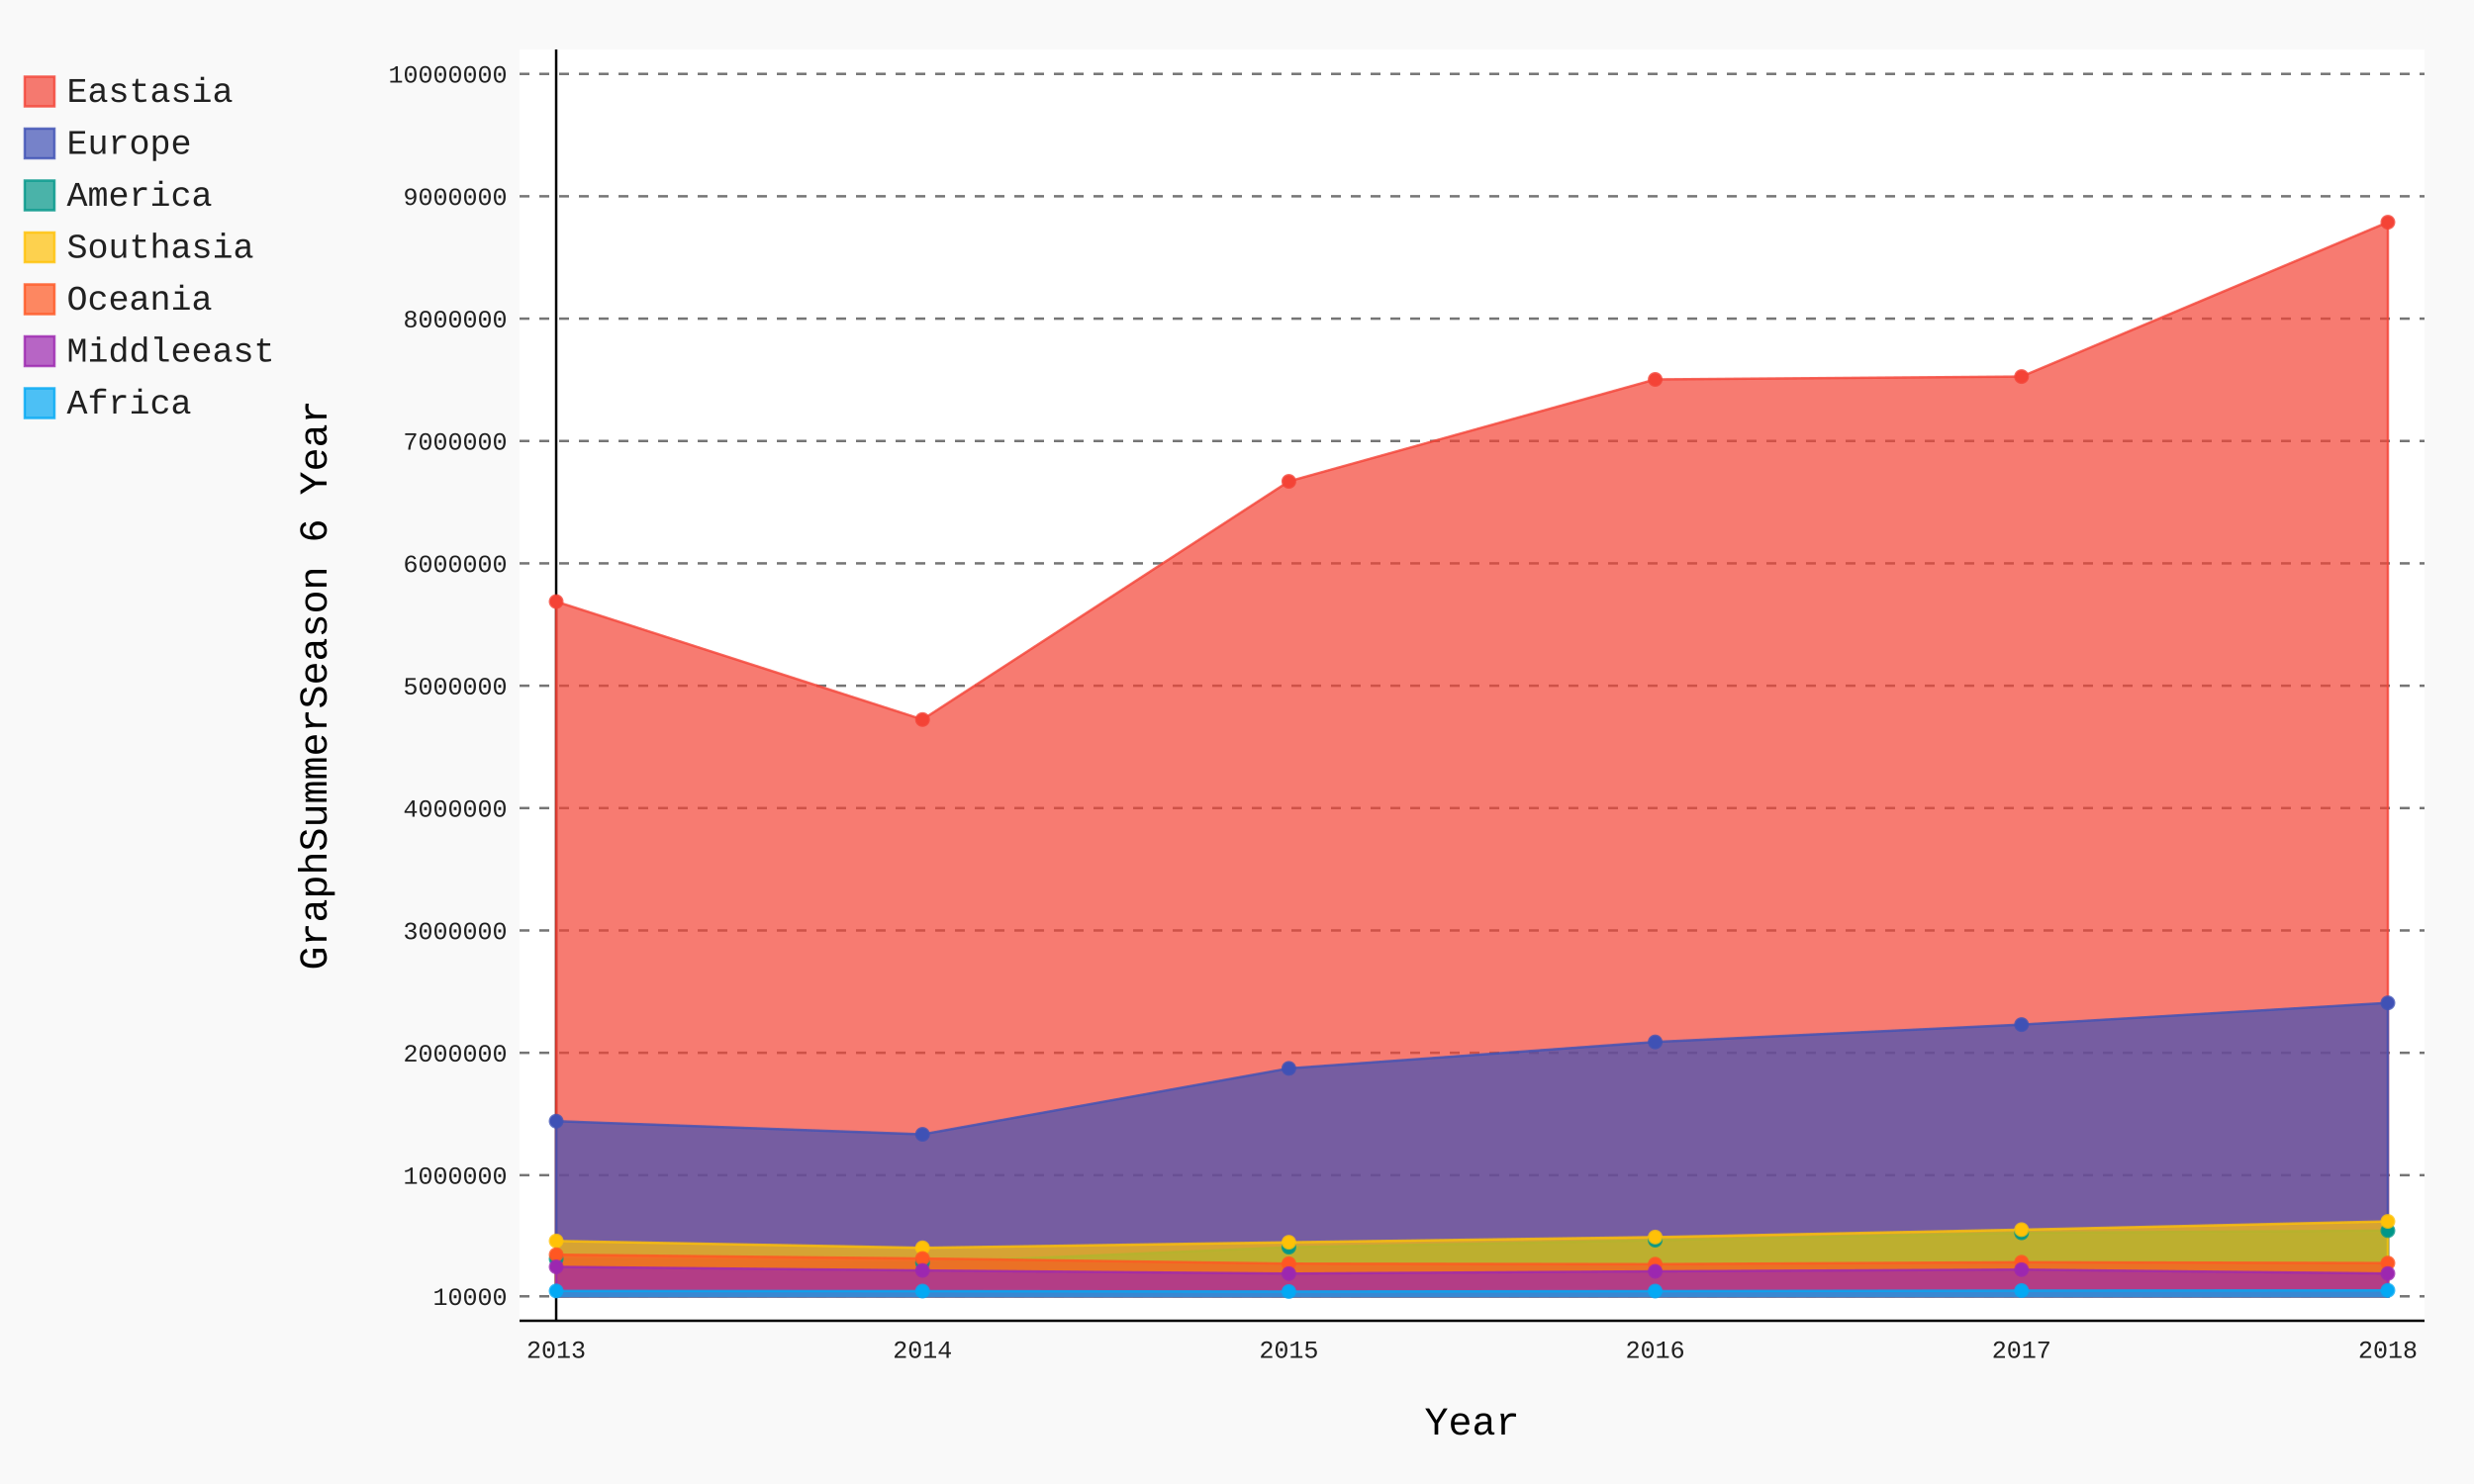
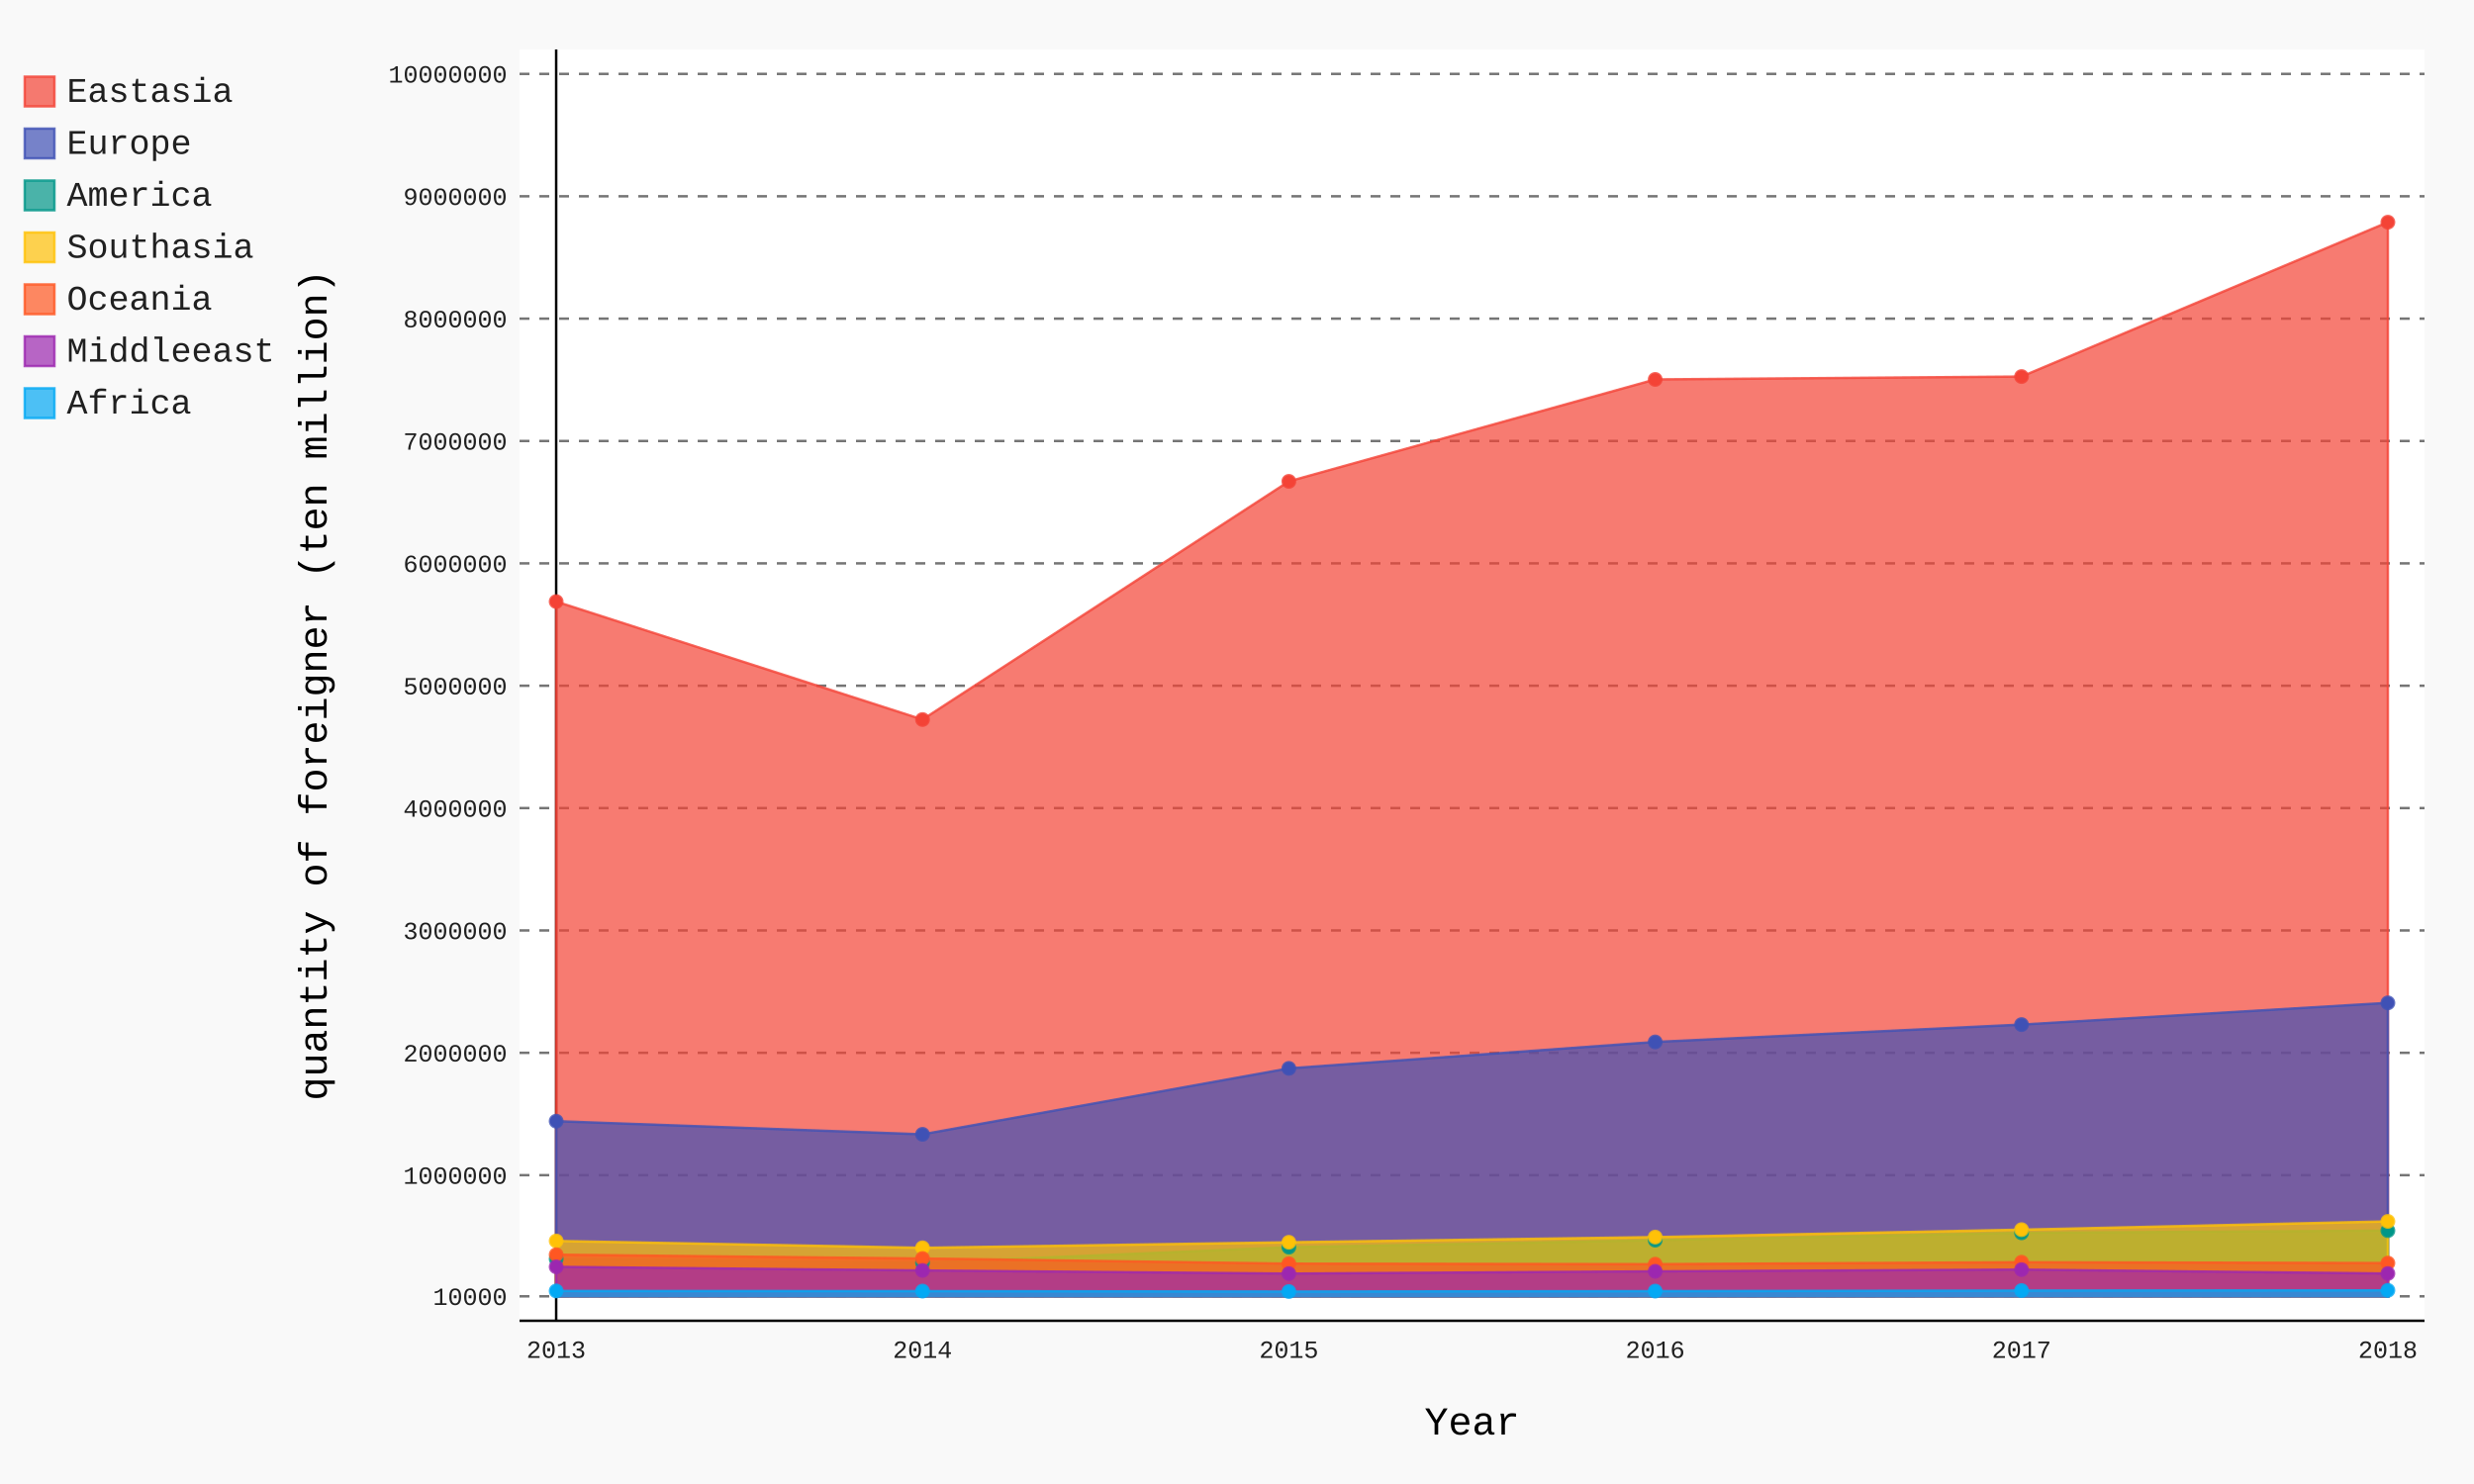
- <svg xmlns="http://www.w3.org/2000/svg" class="pygal-chart" id="chart-85a007e3-85f7-4c62-ae59-81adeb2875e0" viewBox="0 0 1000 600">
+ <svg xmlns="http://www.w3.org/2000/svg" id="chart-9a4508e3-c68a-490f-b3ea-7bd588e80db8" class="pygal-chart" viewBox="0 0 1000 600">
  <defs>
-     <style type="text/css">#chart-85a007e3-85f7-4c62-ae59-81adeb2875e0{-webkit-user-select:none;-webkit-font-smoothing:antialiased;font-family:Consolas,"Liberation Mono",Menlo,Courier,monospace}#chart-85a007e3-85f7-4c62-ae59-81adeb2875e0 .title{font-family:Consolas,"Liberation Mono",Menlo,Courier,monospace;font-size:16px}#chart-85a007e3-85f7-4c62-ae59-81adeb2875e0 .legends .legend text{font-family:Consolas,"Liberation Mono",Menlo,Courier,monospace;font-size:14px}#chart-85a007e3-85f7-4c62-ae59-81adeb2875e0 .axis text{font-family:Consolas,"Liberation Mono",Menlo,Courier,monospace;font-size:10px}#chart-85a007e3-85f7-4c62-ae59-81adeb2875e0 .axis text.major{font-family:Consolas,"Liberation Mono",Menlo,Courier,monospace;font-size:10px}#chart-85a007e3-85f7-4c62-ae59-81adeb2875e0 .text-overlay text.value{font-family:Consolas,"Liberation Mono",Menlo,Courier,monospace;font-size:16px}#chart-85a007e3-85f7-4c62-ae59-81adeb2875e0 .text-overlay text.label{font-family:Consolas,"Liberation Mono",Menlo,Courier,monospace;font-size:10px}#chart-85a007e3-85f7-4c62-ae59-81adeb2875e0 .tooltip{font-family:Consolas,"Liberation Mono",Menlo,Courier,monospace;font-size:14px}#chart-85a007e3-85f7-4c62-ae59-81adeb2875e0 text.no_data{font-family:Consolas,"Liberation Mono",Menlo,Courier,monospace;font-size:64px}
- #chart-85a007e3-85f7-4c62-ae59-81adeb2875e0{background-color:rgba(249,249,249,1)}#chart-85a007e3-85f7-4c62-ae59-81adeb2875e0 path,#chart-85a007e3-85f7-4c62-ae59-81adeb2875e0 line,#chart-85a007e3-85f7-4c62-ae59-81adeb2875e0 rect,#chart-85a007e3-85f7-4c62-ae59-81adeb2875e0 circle{-webkit-transition:150ms;-moz-transition:150ms;transition:150ms}#chart-85a007e3-85f7-4c62-ae59-81adeb2875e0 .graph &gt; .background{fill:rgba(249,249,249,1)}#chart-85a007e3-85f7-4c62-ae59-81adeb2875e0 .plot &gt; .background{fill:rgba(255,255,255,1)}#chart-85a007e3-85f7-4c62-ae59-81adeb2875e0 .graph{fill:rgba(0,0,0,.87)}#chart-85a007e3-85f7-4c62-ae59-81adeb2875e0 text.no_data{fill:rgba(0,0,0,1)}#chart-85a007e3-85f7-4c62-ae59-81adeb2875e0 .title{fill:rgba(0,0,0,1)}#chart-85a007e3-85f7-4c62-ae59-81adeb2875e0 .legends .legend text{fill:rgba(0,0,0,.87)}#chart-85a007e3-85f7-4c62-ae59-81adeb2875e0 .legends .legend:hover text{fill:rgba(0,0,0,1)}#chart-85a007e3-85f7-4c62-ae59-81adeb2875e0 .axis .line{stroke:rgba(0,0,0,1)}#chart-85a007e3-85f7-4c62-ae59-81adeb2875e0 .axis .guide.line{stroke:rgba(0,0,0,.54)}#chart-85a007e3-85f7-4c62-ae59-81adeb2875e0 .axis .major.line{stroke:rgba(0,0,0,.87)}#chart-85a007e3-85f7-4c62-ae59-81adeb2875e0 .axis text.major{fill:rgba(0,0,0,1)}#chart-85a007e3-85f7-4c62-ae59-81adeb2875e0 .axis.y .guides:hover .guide.line,#chart-85a007e3-85f7-4c62-ae59-81adeb2875e0 .line-graph .axis.x .guides:hover .guide.line,#chart-85a007e3-85f7-4c62-ae59-81adeb2875e0 .stackedline-graph .axis.x .guides:hover .guide.line,#chart-85a007e3-85f7-4c62-ae59-81adeb2875e0 .xy-graph .axis.x .guides:hover .guide.line{stroke:rgba(0,0,0,1)}#chart-85a007e3-85f7-4c62-ae59-81adeb2875e0 .axis .guides:hover text{fill:rgba(0,0,0,1)}#chart-85a007e3-85f7-4c62-ae59-81adeb2875e0 .reactive{fill-opacity:.7;stroke-opacity:.8}#chart-85a007e3-85f7-4c62-ae59-81adeb2875e0 .ci{stroke:rgba(0,0,0,.87)}#chart-85a007e3-85f7-4c62-ae59-81adeb2875e0 .reactive.active,#chart-85a007e3-85f7-4c62-ae59-81adeb2875e0 .active .reactive{fill-opacity:.8;stroke-opacity:.9;stroke-width:4}#chart-85a007e3-85f7-4c62-ae59-81adeb2875e0 .ci .reactive.active{stroke-width:1.5}#chart-85a007e3-85f7-4c62-ae59-81adeb2875e0 .series text{fill:rgba(0,0,0,1)}#chart-85a007e3-85f7-4c62-ae59-81adeb2875e0 .tooltip rect{fill:rgba(255,255,255,1);stroke:rgba(0,0,0,1);-webkit-transition:opacity 150ms;-moz-transition:opacity 150ms;transition:opacity 150ms}#chart-85a007e3-85f7-4c62-ae59-81adeb2875e0 .tooltip .label{fill:rgba(0,0,0,.87)}#chart-85a007e3-85f7-4c62-ae59-81adeb2875e0 .tooltip .label{fill:rgba(0,0,0,.87)}#chart-85a007e3-85f7-4c62-ae59-81adeb2875e0 .tooltip .legend{font-size:.8em;fill:rgba(0,0,0,.54)}#chart-85a007e3-85f7-4c62-ae59-81adeb2875e0 .tooltip .x_label{font-size:.6em;fill:rgba(0,0,0,1)}#chart-85a007e3-85f7-4c62-ae59-81adeb2875e0 .tooltip .xlink{font-size:.5em;text-decoration:underline}#chart-85a007e3-85f7-4c62-ae59-81adeb2875e0 .tooltip .value{font-size:1.5em}#chart-85a007e3-85f7-4c62-ae59-81adeb2875e0 .bound{font-size:.5em}#chart-85a007e3-85f7-4c62-ae59-81adeb2875e0 .max-value{font-size:.75em;fill:rgba(0,0,0,.54)}#chart-85a007e3-85f7-4c62-ae59-81adeb2875e0 .map-element{fill:rgba(255,255,255,1);stroke:rgba(0,0,0,.54) !important}#chart-85a007e3-85f7-4c62-ae59-81adeb2875e0 .map-element .reactive{fill-opacity:inherit;stroke-opacity:inherit}#chart-85a007e3-85f7-4c62-ae59-81adeb2875e0 .color-0,#chart-85a007e3-85f7-4c62-ae59-81adeb2875e0 .color-0 a:visited{stroke:#F44336;fill:#F44336}#chart-85a007e3-85f7-4c62-ae59-81adeb2875e0 .color-1,#chart-85a007e3-85f7-4c62-ae59-81adeb2875e0 .color-1 a:visited{stroke:#3F51B5;fill:#3F51B5}#chart-85a007e3-85f7-4c62-ae59-81adeb2875e0 .color-2,#chart-85a007e3-85f7-4c62-ae59-81adeb2875e0 .color-2 a:visited{stroke:#009688;fill:#009688}#chart-85a007e3-85f7-4c62-ae59-81adeb2875e0 .color-3,#chart-85a007e3-85f7-4c62-ae59-81adeb2875e0 .color-3 a:visited{stroke:#FFC107;fill:#FFC107}#chart-85a007e3-85f7-4c62-ae59-81adeb2875e0 .color-4,#chart-85a007e3-85f7-4c62-ae59-81adeb2875e0 .color-4 a:visited{stroke:#FF5722;fill:#FF5722}#chart-85a007e3-85f7-4c62-ae59-81adeb2875e0 .color-5,#chart-85a007e3-85f7-4c62-ae59-81adeb2875e0 .color-5 a:visited{stroke:#9C27B0;fill:#9C27B0}#chart-85a007e3-85f7-4c62-ae59-81adeb2875e0 .color-6,#chart-85a007e3-85f7-4c62-ae59-81adeb2875e0 .color-6 a:visited{stroke:#03A9F4;fill:#03A9F4}#chart-85a007e3-85f7-4c62-ae59-81adeb2875e0 .text-overlay .color-0 text{fill:black}#chart-85a007e3-85f7-4c62-ae59-81adeb2875e0 .text-overlay .color-1 text{fill:black}#chart-85a007e3-85f7-4c62-ae59-81adeb2875e0 .text-overlay .color-2 text{fill:black}#chart-85a007e3-85f7-4c62-ae59-81adeb2875e0 .text-overlay .color-3 text{fill:black}#chart-85a007e3-85f7-4c62-ae59-81adeb2875e0 .text-overlay .color-4 text{fill:black}#chart-85a007e3-85f7-4c62-ae59-81adeb2875e0 .text-overlay .color-5 text{fill:black}#chart-85a007e3-85f7-4c62-ae59-81adeb2875e0 .text-overlay .color-6 text{fill:black}
- #chart-85a007e3-85f7-4c62-ae59-81adeb2875e0 text.no_data{text-anchor:middle}#chart-85a007e3-85f7-4c62-ae59-81adeb2875e0 .guide.line{fill:none}#chart-85a007e3-85f7-4c62-ae59-81adeb2875e0 .centered{text-anchor:middle}#chart-85a007e3-85f7-4c62-ae59-81adeb2875e0 .title{text-anchor:middle}#chart-85a007e3-85f7-4c62-ae59-81adeb2875e0 .legends .legend text{fill-opacity:1}#chart-85a007e3-85f7-4c62-ae59-81adeb2875e0 .axis.x text{text-anchor:middle}#chart-85a007e3-85f7-4c62-ae59-81adeb2875e0 .axis.x:not(.web) text[transform]{text-anchor:start}#chart-85a007e3-85f7-4c62-ae59-81adeb2875e0 .axis.x:not(.web) text[transform].backwards{text-anchor:end}#chart-85a007e3-85f7-4c62-ae59-81adeb2875e0 .axis.y text{text-anchor:end}#chart-85a007e3-85f7-4c62-ae59-81adeb2875e0 .axis.y text[transform].backwards{text-anchor:start}#chart-85a007e3-85f7-4c62-ae59-81adeb2875e0 .axis.y2 text{text-anchor:start}#chart-85a007e3-85f7-4c62-ae59-81adeb2875e0 .axis.y2 text[transform].backwards{text-anchor:end}#chart-85a007e3-85f7-4c62-ae59-81adeb2875e0 .axis .guide.line{stroke-dasharray:4,4}#chart-85a007e3-85f7-4c62-ae59-81adeb2875e0 .axis .major.guide.line{stroke-dasharray:6,6}#chart-85a007e3-85f7-4c62-ae59-81adeb2875e0 .horizontal .axis.y .guide.line,#chart-85a007e3-85f7-4c62-ae59-81adeb2875e0 .horizontal .axis.y2 .guide.line,#chart-85a007e3-85f7-4c62-ae59-81adeb2875e0 .vertical .axis.x .guide.line{opacity:0}#chart-85a007e3-85f7-4c62-ae59-81adeb2875e0 .horizontal .axis.always_show .guide.line,#chart-85a007e3-85f7-4c62-ae59-81adeb2875e0 .vertical .axis.always_show .guide.line{opacity:1 !important}#chart-85a007e3-85f7-4c62-ae59-81adeb2875e0 .axis.y .guides:hover .guide.line,#chart-85a007e3-85f7-4c62-ae59-81adeb2875e0 .axis.y2 .guides:hover .guide.line,#chart-85a007e3-85f7-4c62-ae59-81adeb2875e0 .axis.x .guides:hover .guide.line{opacity:1}#chart-85a007e3-85f7-4c62-ae59-81adeb2875e0 .axis .guides:hover text{opacity:1}#chart-85a007e3-85f7-4c62-ae59-81adeb2875e0 .nofill{fill:none}#chart-85a007e3-85f7-4c62-ae59-81adeb2875e0 .subtle-fill{fill-opacity:.2}#chart-85a007e3-85f7-4c62-ae59-81adeb2875e0 .dot{stroke-width:1px;fill-opacity:1}#chart-85a007e3-85f7-4c62-ae59-81adeb2875e0 .dot.active{stroke-width:5px}#chart-85a007e3-85f7-4c62-ae59-81adeb2875e0 .dot.negative{fill:transparent}#chart-85a007e3-85f7-4c62-ae59-81adeb2875e0 text,#chart-85a007e3-85f7-4c62-ae59-81adeb2875e0 tspan{stroke:none !important}#chart-85a007e3-85f7-4c62-ae59-81adeb2875e0 .series text.active{opacity:1}#chart-85a007e3-85f7-4c62-ae59-81adeb2875e0 .tooltip rect{fill-opacity:.95;stroke-width:.5}#chart-85a007e3-85f7-4c62-ae59-81adeb2875e0 .tooltip text{fill-opacity:1}#chart-85a007e3-85f7-4c62-ae59-81adeb2875e0 .showable{visibility:hidden}#chart-85a007e3-85f7-4c62-ae59-81adeb2875e0 .showable.shown{visibility:visible}#chart-85a007e3-85f7-4c62-ae59-81adeb2875e0 .gauge-background{fill:rgba(229,229,229,1);stroke:none}#chart-85a007e3-85f7-4c62-ae59-81adeb2875e0 .bg-lines{stroke:rgba(249,249,249,1);stroke-width:2px}</style>
+     <style type="text/css">#chart-9a4508e3-c68a-490f-b3ea-7bd588e80db8{-webkit-user-select:none;-webkit-font-smoothing:antialiased;font-family:Consolas,"Liberation Mono",Menlo,Courier,monospace}#chart-9a4508e3-c68a-490f-b3ea-7bd588e80db8 .title{font-family:Consolas,"Liberation Mono",Menlo,Courier,monospace;font-size:16px}#chart-9a4508e3-c68a-490f-b3ea-7bd588e80db8 .legends .legend text{font-family:Consolas,"Liberation Mono",Menlo,Courier,monospace;font-size:14px}#chart-9a4508e3-c68a-490f-b3ea-7bd588e80db8 .axis text{font-family:Consolas,"Liberation Mono",Menlo,Courier,monospace;font-size:10px}#chart-9a4508e3-c68a-490f-b3ea-7bd588e80db8 .axis text.major{font-family:Consolas,"Liberation Mono",Menlo,Courier,monospace;font-size:10px}#chart-9a4508e3-c68a-490f-b3ea-7bd588e80db8 .text-overlay text.value{font-family:Consolas,"Liberation Mono",Menlo,Courier,monospace;font-size:16px}#chart-9a4508e3-c68a-490f-b3ea-7bd588e80db8 .text-overlay text.label{font-family:Consolas,"Liberation Mono",Menlo,Courier,monospace;font-size:10px}#chart-9a4508e3-c68a-490f-b3ea-7bd588e80db8 .tooltip{font-family:Consolas,"Liberation Mono",Menlo,Courier,monospace;font-size:14px}#chart-9a4508e3-c68a-490f-b3ea-7bd588e80db8 text.no_data{font-family:Consolas,"Liberation Mono",Menlo,Courier,monospace;font-size:64px}
+ #chart-9a4508e3-c68a-490f-b3ea-7bd588e80db8{background-color:rgba(249,249,249,1)}#chart-9a4508e3-c68a-490f-b3ea-7bd588e80db8 path,#chart-9a4508e3-c68a-490f-b3ea-7bd588e80db8 line,#chart-9a4508e3-c68a-490f-b3ea-7bd588e80db8 rect,#chart-9a4508e3-c68a-490f-b3ea-7bd588e80db8 circle{-webkit-transition:150ms;-moz-transition:150ms;transition:150ms}#chart-9a4508e3-c68a-490f-b3ea-7bd588e80db8 .graph &gt; .background{fill:rgba(249,249,249,1)}#chart-9a4508e3-c68a-490f-b3ea-7bd588e80db8 .plot &gt; .background{fill:rgba(255,255,255,1)}#chart-9a4508e3-c68a-490f-b3ea-7bd588e80db8 .graph{fill:rgba(0,0,0,.87)}#chart-9a4508e3-c68a-490f-b3ea-7bd588e80db8 text.no_data{fill:rgba(0,0,0,1)}#chart-9a4508e3-c68a-490f-b3ea-7bd588e80db8 .title{fill:rgba(0,0,0,1)}#chart-9a4508e3-c68a-490f-b3ea-7bd588e80db8 .legends .legend text{fill:rgba(0,0,0,.87)}#chart-9a4508e3-c68a-490f-b3ea-7bd588e80db8 .legends .legend:hover text{fill:rgba(0,0,0,1)}#chart-9a4508e3-c68a-490f-b3ea-7bd588e80db8 .axis .line{stroke:rgba(0,0,0,1)}#chart-9a4508e3-c68a-490f-b3ea-7bd588e80db8 .axis .guide.line{stroke:rgba(0,0,0,.54)}#chart-9a4508e3-c68a-490f-b3ea-7bd588e80db8 .axis .major.line{stroke:rgba(0,0,0,.87)}#chart-9a4508e3-c68a-490f-b3ea-7bd588e80db8 .axis text.major{fill:rgba(0,0,0,1)}#chart-9a4508e3-c68a-490f-b3ea-7bd588e80db8 .axis.y .guides:hover .guide.line,#chart-9a4508e3-c68a-490f-b3ea-7bd588e80db8 .line-graph .axis.x .guides:hover .guide.line,#chart-9a4508e3-c68a-490f-b3ea-7bd588e80db8 .stackedline-graph .axis.x .guides:hover .guide.line,#chart-9a4508e3-c68a-490f-b3ea-7bd588e80db8 .xy-graph .axis.x .guides:hover .guide.line{stroke:rgba(0,0,0,1)}#chart-9a4508e3-c68a-490f-b3ea-7bd588e80db8 .axis .guides:hover text{fill:rgba(0,0,0,1)}#chart-9a4508e3-c68a-490f-b3ea-7bd588e80db8 .reactive{fill-opacity:.7;stroke-opacity:.8}#chart-9a4508e3-c68a-490f-b3ea-7bd588e80db8 .ci{stroke:rgba(0,0,0,.87)}#chart-9a4508e3-c68a-490f-b3ea-7bd588e80db8 .reactive.active,#chart-9a4508e3-c68a-490f-b3ea-7bd588e80db8 .active .reactive{fill-opacity:.8;stroke-opacity:.9;stroke-width:4}#chart-9a4508e3-c68a-490f-b3ea-7bd588e80db8 .ci .reactive.active{stroke-width:1.5}#chart-9a4508e3-c68a-490f-b3ea-7bd588e80db8 .series text{fill:rgba(0,0,0,1)}#chart-9a4508e3-c68a-490f-b3ea-7bd588e80db8 .tooltip rect{fill:rgba(255,255,255,1);stroke:rgba(0,0,0,1);-webkit-transition:opacity 150ms;-moz-transition:opacity 150ms;transition:opacity 150ms}#chart-9a4508e3-c68a-490f-b3ea-7bd588e80db8 .tooltip .label{fill:rgba(0,0,0,.87)}#chart-9a4508e3-c68a-490f-b3ea-7bd588e80db8 .tooltip .label{fill:rgba(0,0,0,.87)}#chart-9a4508e3-c68a-490f-b3ea-7bd588e80db8 .tooltip .legend{font-size:.8em;fill:rgba(0,0,0,.54)}#chart-9a4508e3-c68a-490f-b3ea-7bd588e80db8 .tooltip .x_label{font-size:.6em;fill:rgba(0,0,0,1)}#chart-9a4508e3-c68a-490f-b3ea-7bd588e80db8 .tooltip .xlink{font-size:.5em;text-decoration:underline}#chart-9a4508e3-c68a-490f-b3ea-7bd588e80db8 .tooltip .value{font-size:1.5em}#chart-9a4508e3-c68a-490f-b3ea-7bd588e80db8 .bound{font-size:.5em}#chart-9a4508e3-c68a-490f-b3ea-7bd588e80db8 .max-value{font-size:.75em;fill:rgba(0,0,0,.54)}#chart-9a4508e3-c68a-490f-b3ea-7bd588e80db8 .map-element{fill:rgba(255,255,255,1);stroke:rgba(0,0,0,.54) !important}#chart-9a4508e3-c68a-490f-b3ea-7bd588e80db8 .map-element .reactive{fill-opacity:inherit;stroke-opacity:inherit}#chart-9a4508e3-c68a-490f-b3ea-7bd588e80db8 .color-0,#chart-9a4508e3-c68a-490f-b3ea-7bd588e80db8 .color-0 a:visited{stroke:#F44336;fill:#F44336}#chart-9a4508e3-c68a-490f-b3ea-7bd588e80db8 .color-1,#chart-9a4508e3-c68a-490f-b3ea-7bd588e80db8 .color-1 a:visited{stroke:#3F51B5;fill:#3F51B5}#chart-9a4508e3-c68a-490f-b3ea-7bd588e80db8 .color-2,#chart-9a4508e3-c68a-490f-b3ea-7bd588e80db8 .color-2 a:visited{stroke:#009688;fill:#009688}#chart-9a4508e3-c68a-490f-b3ea-7bd588e80db8 .color-3,#chart-9a4508e3-c68a-490f-b3ea-7bd588e80db8 .color-3 a:visited{stroke:#FFC107;fill:#FFC107}#chart-9a4508e3-c68a-490f-b3ea-7bd588e80db8 .color-4,#chart-9a4508e3-c68a-490f-b3ea-7bd588e80db8 .color-4 a:visited{stroke:#FF5722;fill:#FF5722}#chart-9a4508e3-c68a-490f-b3ea-7bd588e80db8 .color-5,#chart-9a4508e3-c68a-490f-b3ea-7bd588e80db8 .color-5 a:visited{stroke:#9C27B0;fill:#9C27B0}#chart-9a4508e3-c68a-490f-b3ea-7bd588e80db8 .color-6,#chart-9a4508e3-c68a-490f-b3ea-7bd588e80db8 .color-6 a:visited{stroke:#03A9F4;fill:#03A9F4}#chart-9a4508e3-c68a-490f-b3ea-7bd588e80db8 .text-overlay .color-0 text{fill:black}#chart-9a4508e3-c68a-490f-b3ea-7bd588e80db8 .text-overlay .color-1 text{fill:black}#chart-9a4508e3-c68a-490f-b3ea-7bd588e80db8 .text-overlay .color-2 text{fill:black}#chart-9a4508e3-c68a-490f-b3ea-7bd588e80db8 .text-overlay .color-3 text{fill:black}#chart-9a4508e3-c68a-490f-b3ea-7bd588e80db8 .text-overlay .color-4 text{fill:black}#chart-9a4508e3-c68a-490f-b3ea-7bd588e80db8 .text-overlay .color-5 text{fill:black}#chart-9a4508e3-c68a-490f-b3ea-7bd588e80db8 .text-overlay .color-6 text{fill:black}
+ #chart-9a4508e3-c68a-490f-b3ea-7bd588e80db8 text.no_data{text-anchor:middle}#chart-9a4508e3-c68a-490f-b3ea-7bd588e80db8 .guide.line{fill:none}#chart-9a4508e3-c68a-490f-b3ea-7bd588e80db8 .centered{text-anchor:middle}#chart-9a4508e3-c68a-490f-b3ea-7bd588e80db8 .title{text-anchor:middle}#chart-9a4508e3-c68a-490f-b3ea-7bd588e80db8 .legends .legend text{fill-opacity:1}#chart-9a4508e3-c68a-490f-b3ea-7bd588e80db8 .axis.x text{text-anchor:middle}#chart-9a4508e3-c68a-490f-b3ea-7bd588e80db8 .axis.x:not(.web) text[transform]{text-anchor:start}#chart-9a4508e3-c68a-490f-b3ea-7bd588e80db8 .axis.x:not(.web) text[transform].backwards{text-anchor:end}#chart-9a4508e3-c68a-490f-b3ea-7bd588e80db8 .axis.y text{text-anchor:end}#chart-9a4508e3-c68a-490f-b3ea-7bd588e80db8 .axis.y text[transform].backwards{text-anchor:start}#chart-9a4508e3-c68a-490f-b3ea-7bd588e80db8 .axis.y2 text{text-anchor:start}#chart-9a4508e3-c68a-490f-b3ea-7bd588e80db8 .axis.y2 text[transform].backwards{text-anchor:end}#chart-9a4508e3-c68a-490f-b3ea-7bd588e80db8 .axis .guide.line{stroke-dasharray:4,4}#chart-9a4508e3-c68a-490f-b3ea-7bd588e80db8 .axis .major.guide.line{stroke-dasharray:6,6}#chart-9a4508e3-c68a-490f-b3ea-7bd588e80db8 .horizontal .axis.y .guide.line,#chart-9a4508e3-c68a-490f-b3ea-7bd588e80db8 .horizontal .axis.y2 .guide.line,#chart-9a4508e3-c68a-490f-b3ea-7bd588e80db8 .vertical .axis.x .guide.line{opacity:0}#chart-9a4508e3-c68a-490f-b3ea-7bd588e80db8 .horizontal .axis.always_show .guide.line,#chart-9a4508e3-c68a-490f-b3ea-7bd588e80db8 .vertical .axis.always_show .guide.line{opacity:1 !important}#chart-9a4508e3-c68a-490f-b3ea-7bd588e80db8 .axis.y .guides:hover .guide.line,#chart-9a4508e3-c68a-490f-b3ea-7bd588e80db8 .axis.y2 .guides:hover .guide.line,#chart-9a4508e3-c68a-490f-b3ea-7bd588e80db8 .axis.x .guides:hover .guide.line{opacity:1}#chart-9a4508e3-c68a-490f-b3ea-7bd588e80db8 .axis .guides:hover text{opacity:1}#chart-9a4508e3-c68a-490f-b3ea-7bd588e80db8 .nofill{fill:none}#chart-9a4508e3-c68a-490f-b3ea-7bd588e80db8 .subtle-fill{fill-opacity:.2}#chart-9a4508e3-c68a-490f-b3ea-7bd588e80db8 .dot{stroke-width:1px;fill-opacity:1}#chart-9a4508e3-c68a-490f-b3ea-7bd588e80db8 .dot.active{stroke-width:5px}#chart-9a4508e3-c68a-490f-b3ea-7bd588e80db8 .dot.negative{fill:transparent}#chart-9a4508e3-c68a-490f-b3ea-7bd588e80db8 text,#chart-9a4508e3-c68a-490f-b3ea-7bd588e80db8 tspan{stroke:none !important}#chart-9a4508e3-c68a-490f-b3ea-7bd588e80db8 .series text.active{opacity:1}#chart-9a4508e3-c68a-490f-b3ea-7bd588e80db8 .tooltip rect{fill-opacity:.95;stroke-width:.5}#chart-9a4508e3-c68a-490f-b3ea-7bd588e80db8 .tooltip text{fill-opacity:1}#chart-9a4508e3-c68a-490f-b3ea-7bd588e80db8 .showable{visibility:hidden}#chart-9a4508e3-c68a-490f-b3ea-7bd588e80db8 .showable.shown{visibility:visible}#chart-9a4508e3-c68a-490f-b3ea-7bd588e80db8 .gauge-background{fill:rgba(229,229,229,1);stroke:none}#chart-9a4508e3-c68a-490f-b3ea-7bd588e80db8 .bg-lines{stroke:rgba(249,249,249,1);stroke-width:2px}</style>
  </defs>
  <g class="graph line-graph vertical">
    <rect class="background" height="600" width="1000" x="0" y="0" />
    <g class="plot" transform="translate(210, 20)">
      <rect class="background" height="514" width="770.0" x="0" y="0" />
      <g class="axis y always_show">
        <path class="line" d="M0 514 h770" />
        <g class="guides">
          <path class="guide line" d="M0 504.115 h770" />
          <text class="" x="-5" y="507.615">10000</text>
        </g>
        <g class="guides">
          <path class="guide line" d="M0 455.138 h770" />
          <text class="" x="-5" y="458.638">1000000</text>
        </g>
        <g class="guides">
          <path class="guide line" d="M0 405.665 h770" />
          <text class="" x="-5" y="409.165">2000000</text>
        </g>
        <g class="guides">
          <path class="guide line" d="M0 356.192 h770" />
          <text class="" x="-5" y="359.692">3000000</text>
        </g>
        <g class="guides">
          <path class="guide line" d="M0 306.72 h770" />
          <text class="" x="-5" y="310.22">4000000</text>
        </g>
        <g class="guides">
          <path class="guide line" d="M0 257.247 h770" />
          <text class="" x="-5" y="260.747">5000000</text>
        </g>
        <g class="guides">
          <path class="guide line" d="M0 207.775 h770" />
          <text class="" x="-5" y="211.275">6000000</text>
        </g>
        <g class="guides">
          <path class="guide line" d="M0 158.302 h770" />
          <text class="" x="-5" y="161.802">7000000</text>
        </g>
        <g class="guides">
          <path class="guide line" d="M0 108.83 h770" />
          <text class="" x="-5" y="112.33">8000000</text>
        </g>
        <g class="guides">
          <path class="guide line" d="M0 59.357 h770" />
          <text class="" x="-5" y="62.857">9000000</text>
        </g>
        <g class="guides">
          <path class="guide line" d="M0 9.885 h770" />
          <text class="" x="-5" y="13.385">10000000</text>
        </g>
      </g>
      <g class="axis x">
        <g class="guides">
          <path class="line" d="M14.808 0 v514" />
          <text class="" x="14.808" y="529.0">2013</text>
        </g>
        <g class="guides">
          <path class="guide line" d="M162.885 0 v514" />
          <text class="" x="162.885" y="529.0">2014</text>
        </g>
        <g class="guides">
          <path class="guide line" d="M310.962 0 v514" />
          <text class="" x="310.962" y="529.0">2015</text>
        </g>
        <g class="guides">
          <path class="guide line" d="M459.038 0 v514" />
          <text class="" x="459.038" y="529.0">2016</text>
        </g>
        <g class="guides">
          <path class="guide line" d="M607.115 0 v514" />
          <text class="" x="607.115" y="529.0">2017</text>
        </g>
        <g class="guides">
          <path class="guide line" d="M755.192 0 v514" />
          <text class="" x="755.192" y="529.0">2018</text>
        </g>
      </g>
      <g class="series serie-0 color-0">
        <path class="line reactive" d="M14.808 504.61 L14.808 223.227 162.885 270.923 310.962 174.619 459.038 133.401 607.115 132.242 755.192 69.83 755.192 504.61" />
      </g>
      <g class="series serie-1 color-1">
        <path class="line reactive" d="M14.808 504.61 L14.808 433.303 162.885 438.625 310.962 411.955 459.038 401.272 607.115 394.25 755.192 385.469 755.192 504.61" />
      </g>
      <g class="series serie-2 color-2">
        <path class="line reactive" d="M14.808 504.61 L14.808 489.014 162.885 490.521 310.962 484.263 459.038 481.419 607.115 478.444 755.192 477.548 755.192 504.61" />
      </g>
      <g class="series serie-3 color-3">
        <path class="line reactive" d="M14.808 504.61 L14.808 481.734 162.885 484.505 310.962 482.271 459.038 480.169 607.115 477.171 755.192 473.822 755.192 504.61" />
      </g>
      <g class="series serie-4 color-4">
        <path class="line reactive" d="M14.808 504.61 L14.808 487.282 162.885 488.824 310.962 490.905 459.038 491.111 607.115 490.324 755.192 490.668 755.192 504.61" />
      </g>
      <g class="series serie-5 color-5">
        <path class="line reactive" d="M14.808 504.61 L14.808 492.194 162.885 493.654 310.962 494.922 459.038 494.01 607.115 493.319 755.192 494.896 755.192 504.61" />
      </g>
      <g class="series serie-6 color-6">
        <path class="line reactive" d="M14.808 504.61 L14.808 501.936 162.885 502.004 310.962 502.176 459.038 502.007 607.115 501.788 755.192 501.697 755.192 504.61" />
      </g>
    </g>
    <g class="titles">
      <text class="title" x="595.0" y="580">Year</text>
-       <text class="title" transform="rotate(-90 106 277)" x="106.0" y="303.0">GraphSummerSeason 6 Year</text>
+       <text class="title" x="106.0" y="303.0" transform="rotate(-90 106 277)">quantity of foreigner (ten million)</text>
    </g>
    <g class="plot overlay" transform="translate(210, 20)">
      <g class="series serie-0 color-0">
        <g class="dots">
          <circle class="dot reactive tooltip-trigger" cx="14.808" cy="223.227" r="2.5" />
        </g>
        <g class="dots">
          <circle class="dot reactive tooltip-trigger" cx="162.885" cy="270.923" r="2.5" />
        </g>
        <g class="dots">
          <circle class="dot reactive tooltip-trigger" cx="310.962" cy="174.619" r="2.5" />
        </g>
        <g class="dots">
          <circle class="dot reactive tooltip-trigger" cx="459.038" cy="133.401" r="2.5" />
        </g>
        <g class="dots">
          <circle class="dot reactive tooltip-trigger" cx="607.115" cy="132.242" r="2.5" />
        </g>
        <g class="dots">
          <circle class="dot reactive tooltip-trigger" cx="755.192" cy="69.83" r="2.5" />
        </g>
      </g>
      <g class="series serie-1 color-1">
        <g class="dots">
          <circle class="dot reactive tooltip-trigger" cx="14.808" cy="433.303" r="2.5" />
        </g>
        <g class="dots">
          <circle class="dot reactive tooltip-trigger" cx="162.885" cy="438.625" r="2.5" />
        </g>
        <g class="dots">
          <circle class="dot reactive tooltip-trigger" cx="310.962" cy="411.955" r="2.5" />
        </g>
        <g class="dots">
          <circle class="dot reactive tooltip-trigger" cx="459.038" cy="401.272" r="2.5" />
        </g>
        <g class="dots">
          <circle class="dot reactive tooltip-trigger" cx="607.115" cy="394.25" r="2.5" />
        </g>
        <g class="dots">
          <circle class="dot reactive tooltip-trigger" cx="755.192" cy="385.469" r="2.5" />
        </g>
      </g>
      <g class="series serie-2 color-2">
        <g class="dots">
          <circle class="dot reactive tooltip-trigger" cx="14.808" cy="489.014" r="2.5" />
        </g>
        <g class="dots">
          <circle class="dot reactive tooltip-trigger" cx="162.885" cy="490.521" r="2.5" />
        </g>
        <g class="dots">
          <circle class="dot reactive tooltip-trigger" cx="310.962" cy="484.263" r="2.5" />
        </g>
        <g class="dots">
          <circle class="dot reactive tooltip-trigger" cx="459.038" cy="481.419" r="2.5" />
        </g>
        <g class="dots">
          <circle class="dot reactive tooltip-trigger" cx="607.115" cy="478.444" r="2.5" />
        </g>
        <g class="dots">
          <circle class="dot reactive tooltip-trigger" cx="755.192" cy="477.548" r="2.5" />
        </g>
      </g>
      <g class="series serie-3 color-3">
        <g class="dots">
          <circle class="dot reactive tooltip-trigger" cx="14.808" cy="481.734" r="2.5" />
        </g>
        <g class="dots">
          <circle class="dot reactive tooltip-trigger" cx="162.885" cy="484.505" r="2.5" />
        </g>
        <g class="dots">
          <circle class="dot reactive tooltip-trigger" cx="310.962" cy="482.271" r="2.5" />
        </g>
        <g class="dots">
          <circle class="dot reactive tooltip-trigger" cx="459.038" cy="480.169" r="2.5" />
        </g>
        <g class="dots">
          <circle class="dot reactive tooltip-trigger" cx="607.115" cy="477.171" r="2.5" />
        </g>
        <g class="dots">
          <circle class="dot reactive tooltip-trigger" cx="755.192" cy="473.822" r="2.5" />
        </g>
      </g>
      <g class="series serie-4 color-4">
        <g class="dots">
          <circle class="dot reactive tooltip-trigger" cx="14.808" cy="487.282" r="2.5" />
        </g>
        <g class="dots">
          <circle class="dot reactive tooltip-trigger" cx="162.885" cy="488.824" r="2.5" />
        </g>
        <g class="dots">
          <circle class="dot reactive tooltip-trigger" cx="310.962" cy="490.905" r="2.5" />
        </g>
        <g class="dots">
          <circle class="dot reactive tooltip-trigger" cx="459.038" cy="491.111" r="2.5" />
        </g>
        <g class="dots">
          <circle class="dot reactive tooltip-trigger" cx="607.115" cy="490.324" r="2.5" />
        </g>
        <g class="dots">
          <circle class="dot reactive tooltip-trigger" cx="755.192" cy="490.668" r="2.5" />
        </g>
      </g>
      <g class="series serie-5 color-5">
        <g class="dots">
          <circle class="dot reactive tooltip-trigger" cx="14.808" cy="492.194" r="2.5" />
        </g>
        <g class="dots">
          <circle class="dot reactive tooltip-trigger" cx="162.885" cy="493.654" r="2.5" />
        </g>
        <g class="dots">
          <circle class="dot reactive tooltip-trigger" cx="310.962" cy="494.922" r="2.5" />
        </g>
        <g class="dots">
          <circle class="dot reactive tooltip-trigger" cx="459.038" cy="494.01" r="2.5" />
        </g>
        <g class="dots">
          <circle class="dot reactive tooltip-trigger" cx="607.115" cy="493.319" r="2.5" />
        </g>
        <g class="dots">
          <circle class="dot reactive tooltip-trigger" cx="755.192" cy="494.896" r="2.5" />
        </g>
      </g>
      <g class="series serie-6 color-6">
        <g class="dots">
          <circle class="dot reactive tooltip-trigger" cx="14.808" cy="501.936" r="2.5" />
        </g>
        <g class="dots">
          <circle class="dot reactive tooltip-trigger" cx="162.885" cy="502.004" r="2.5" />
        </g>
        <g class="dots">
          <circle class="dot reactive tooltip-trigger" cx="310.962" cy="502.176" r="2.5" />
        </g>
        <g class="dots">
          <circle class="dot reactive tooltip-trigger" cx="459.038" cy="502.007" r="2.5" />
        </g>
        <g class="dots">
          <circle class="dot reactive tooltip-trigger" cx="607.115" cy="501.788" r="2.5" />
        </g>
        <g class="dots">
          <circle class="dot reactive tooltip-trigger" cx="755.192" cy="501.697" r="2.5" />
        </g>
      </g>
    </g>
    <g class="plot text-overlay" transform="translate(210, 20)">
      <g class="series serie-0 color-0" />
      <g class="series serie-1 color-1" />
      <g class="series serie-2 color-2" />
      <g class="series serie-3 color-3" />
      <g class="series serie-4 color-4" />
      <g class="series serie-5 color-5" />
      <g class="series serie-6 color-6" />
    </g>
    <g class="plot tooltip-overlay" transform="translate(210, 20)">
      <g class="tooltip" style="opacity: 0" transform="translate(0 0)">
        <rect class="tooltip-box" height="0" rx="0" ry="0" width="0" />
        <g class="text" />
      </g>
    </g>
    <g class="legends" transform="translate(10, 30)">
      <g class="legend reactive activate-serie" id="activate-serie-0">
        <rect class="color-0 reactive" height="12" width="12" x="0.0" y="1.0" />
        <text x="17.0" y="11.2">Eastasia</text>
      </g>
      <g class="legend reactive activate-serie" id="activate-serie-1">
        <rect class="color-1 reactive" height="12" width="12" x="0.0" y="22.0" />
        <text x="17.0" y="32.2">Europe</text>
      </g>
      <g class="legend reactive activate-serie" id="activate-serie-2">
        <rect class="color-2 reactive" height="12" width="12" x="0.0" y="43.0" />
        <text x="17.0" y="53.2">America</text>
      </g>
      <g class="legend reactive activate-serie" id="activate-serie-3">
        <rect class="color-3 reactive" height="12" width="12" x="0.0" y="64.0" />
        <text x="17.0" y="74.2">Southasia</text>
      </g>
      <g class="legend reactive activate-serie" id="activate-serie-4">
        <rect class="color-4 reactive" height="12" width="12" x="0.0" y="85.0" />
        <text x="17.0" y="95.2">Oceania</text>
      </g>
      <g class="legend reactive activate-serie" id="activate-serie-5">
        <rect class="color-5 reactive" height="12" width="12" x="0.0" y="106.0" />
        <text x="17.0" y="116.2">Middleeast</text>
      </g>
      <g class="legend reactive activate-serie" id="activate-serie-6">
        <rect class="color-6 reactive" height="12" width="12" x="0.0" y="127.0" />
        <text x="17.0" y="137.2">Africa</text>
      </g>
    </g>
    <g class="legends" transform="translate(990, 30)" />
  </g>
</svg>
